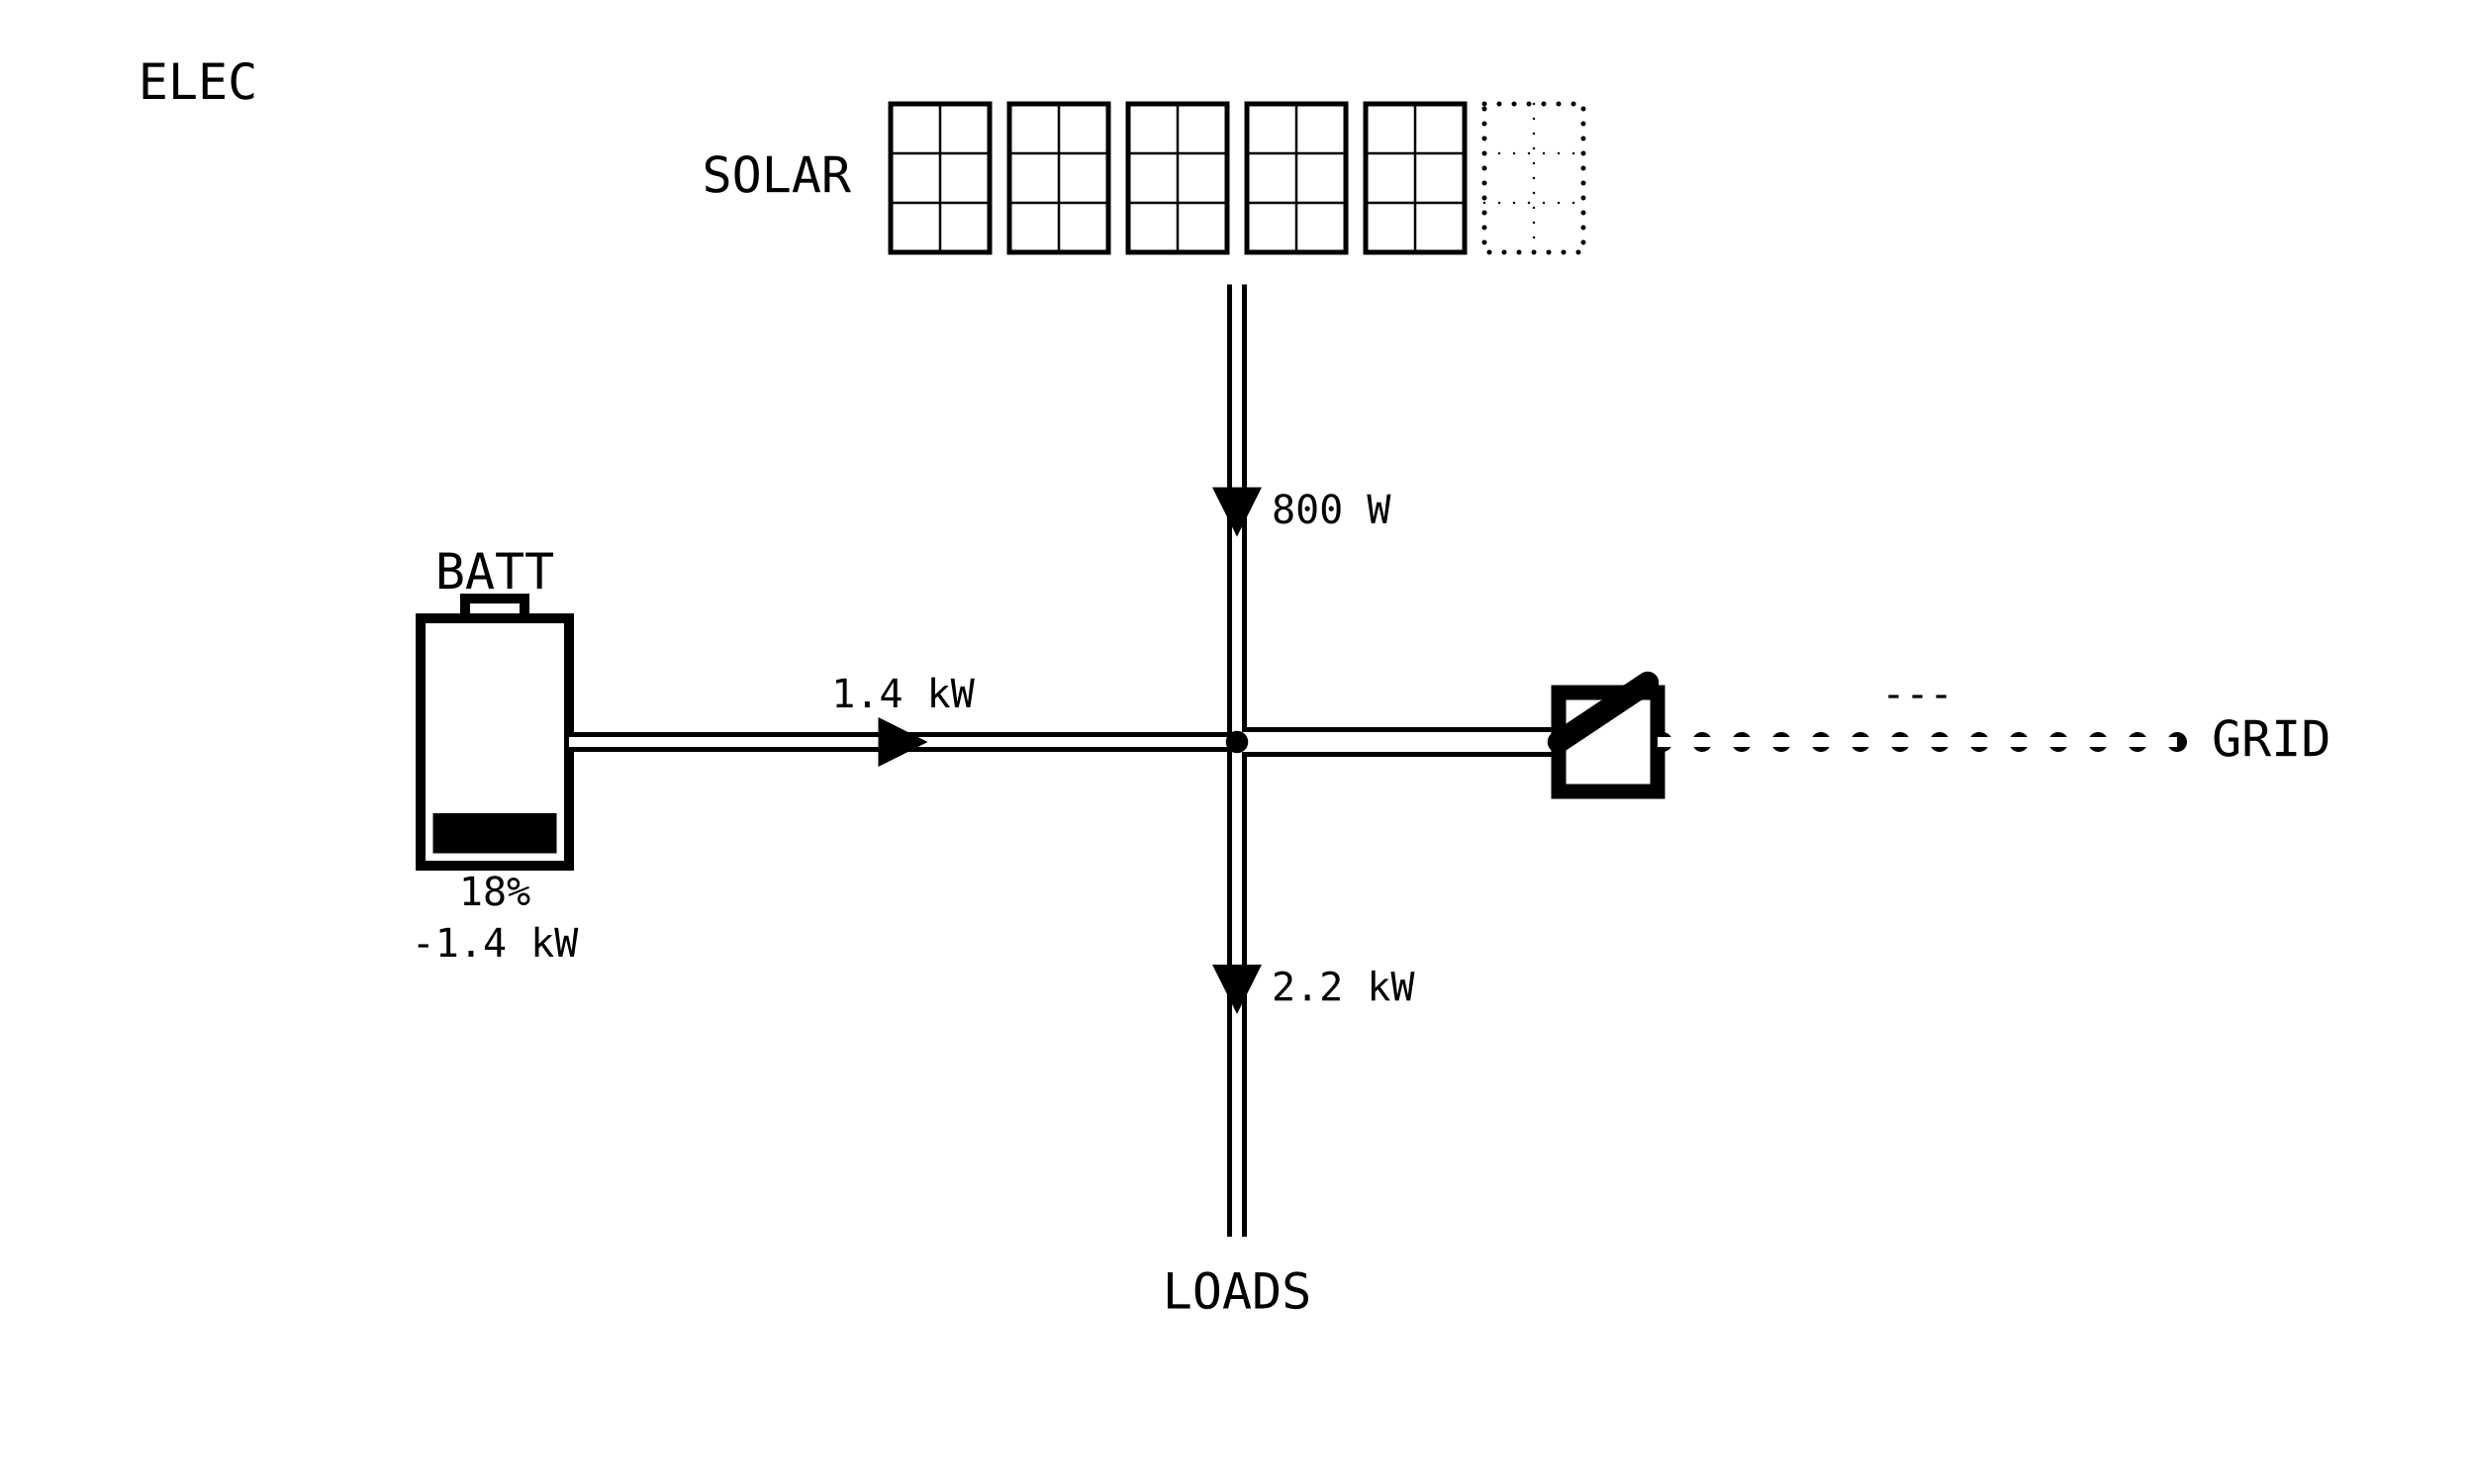
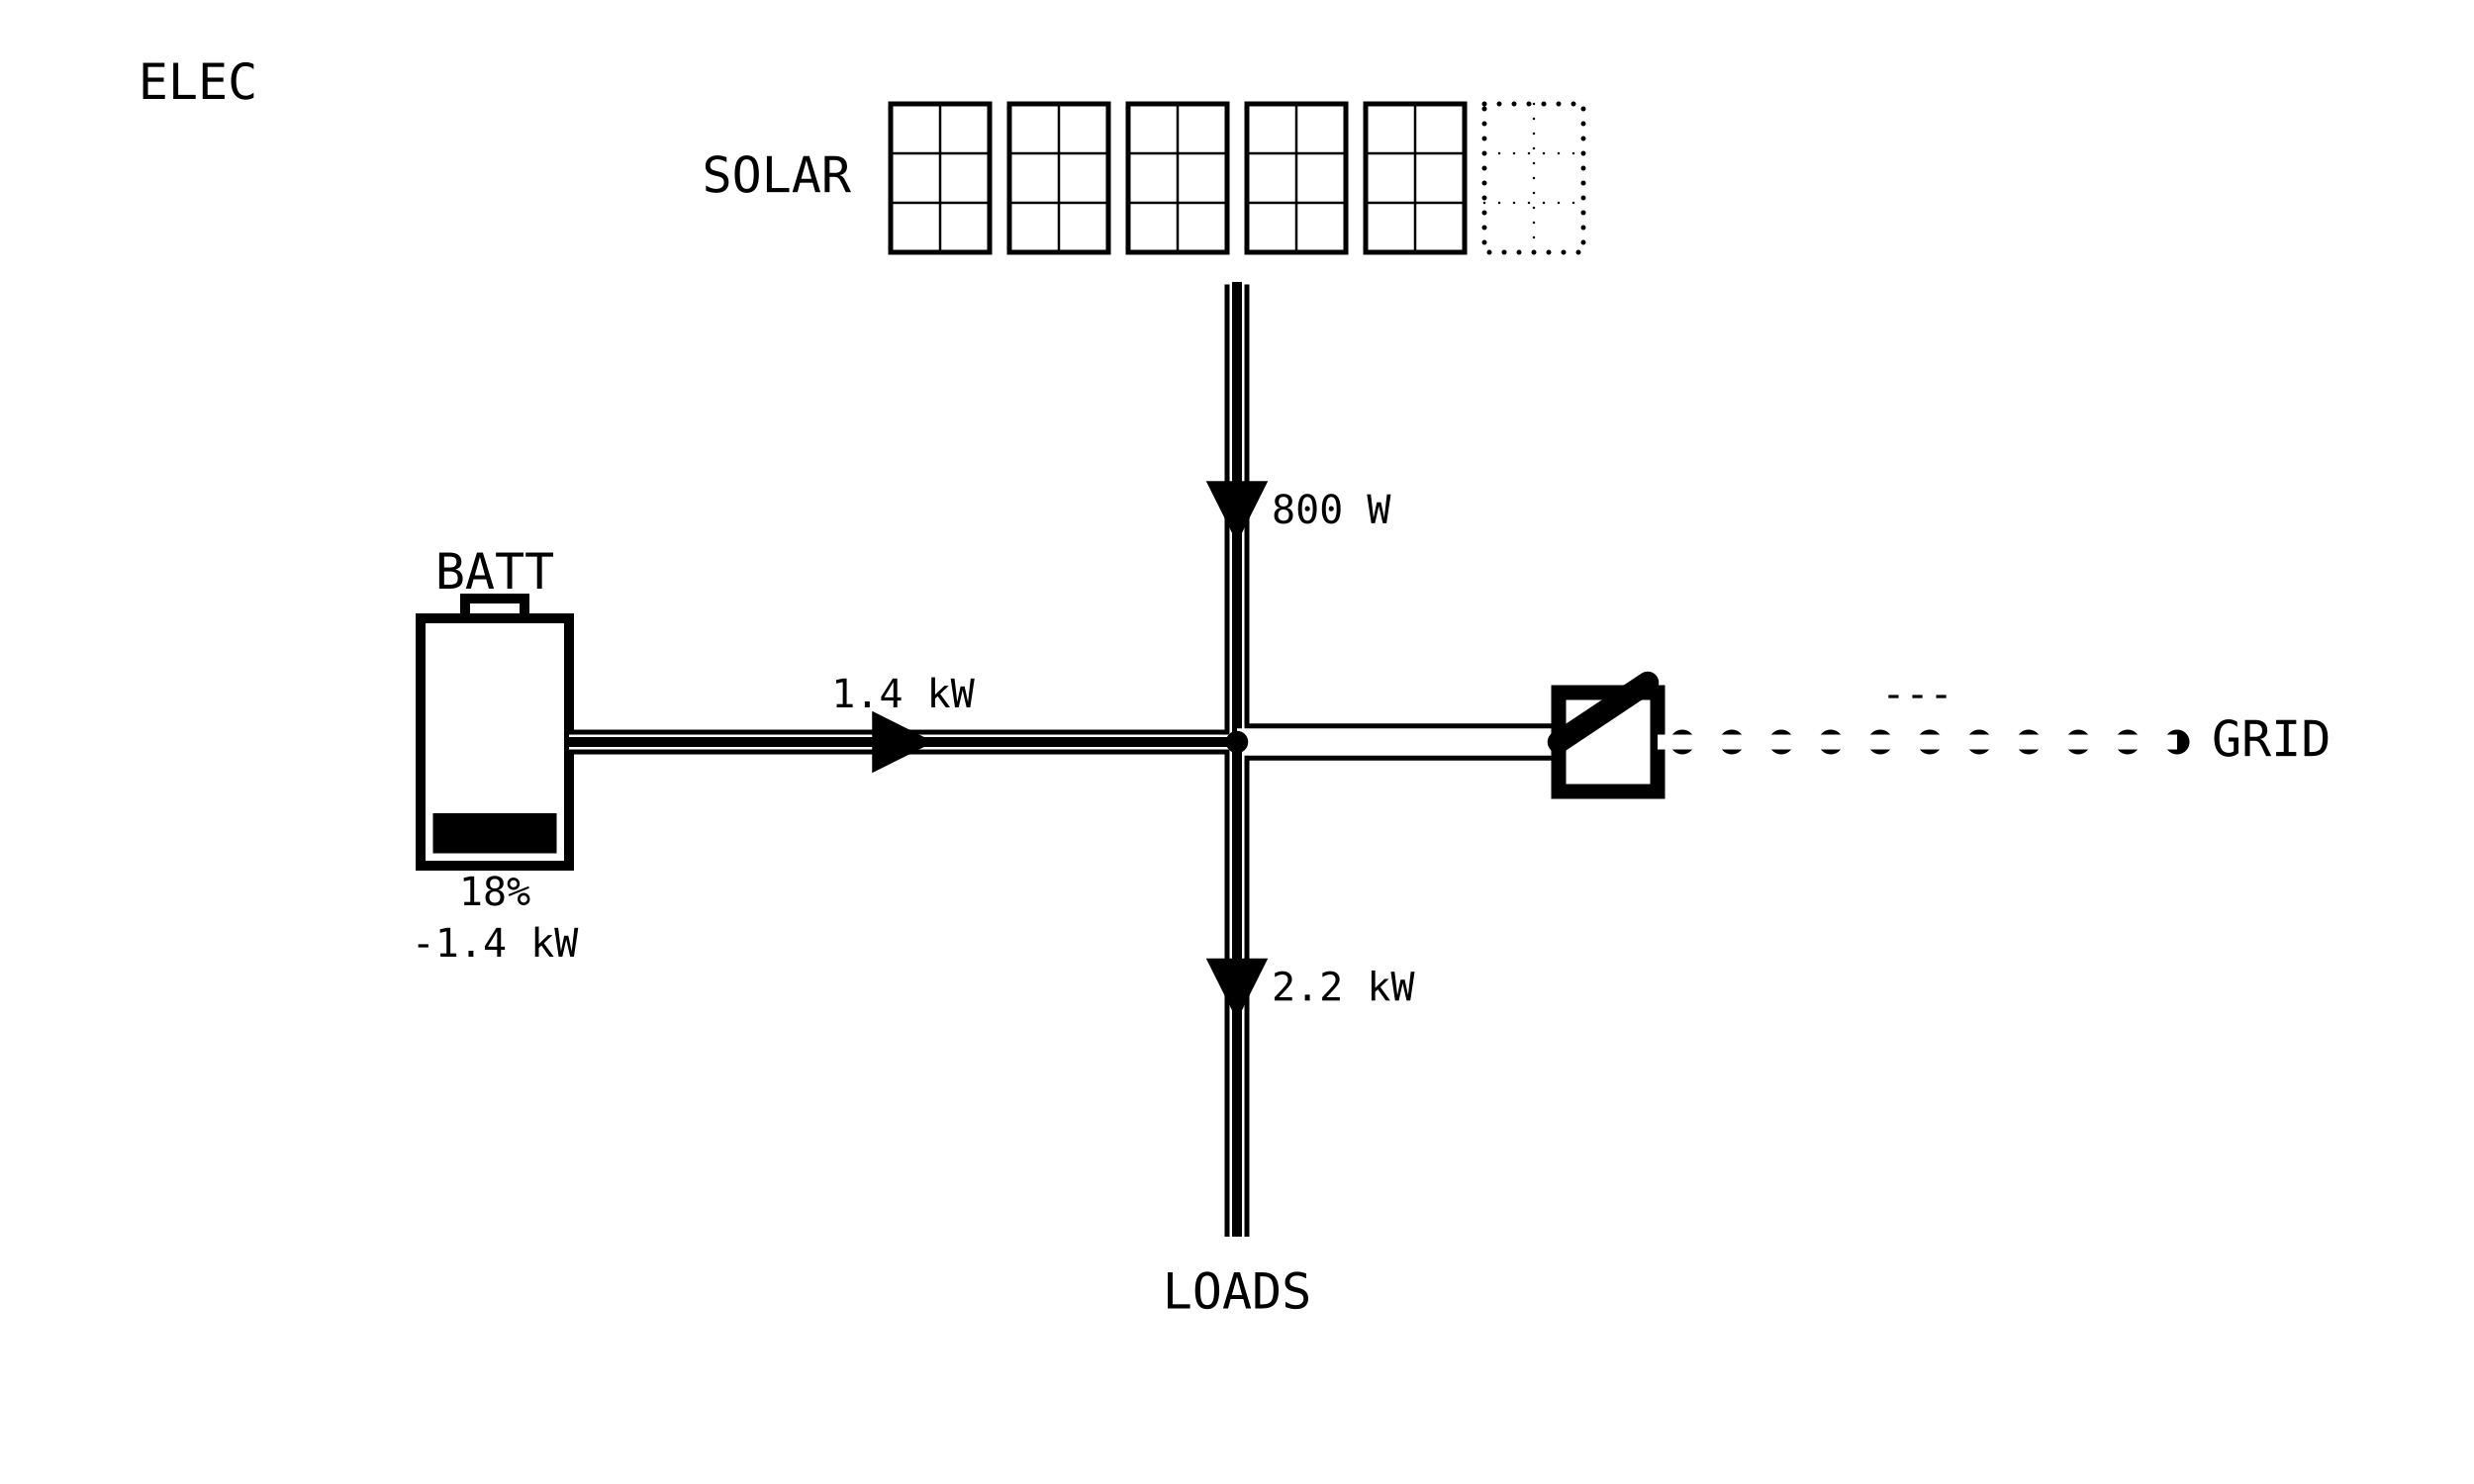
<svg xmlns="http://www.w3.org/2000/svg" viewBox="0 0 1000 600" width="1280" height="768" data-page="electrical" data-theme="eink_mono">
  <rect x="0" y="0" width="1000" height="600" fill="#ffffff" />
  <g id="casings">
    <g data-for="solar">
-       <polyline points="500,114 500,300" fill="none" stroke="#000000" stroke-width="8" stroke-linejoin="round" />
+       <polyline points="500,114 500,300" fill="none" stroke="#000000" stroke-width="10" stroke-linejoin="round" />
    </g>
    <g data-for="battery_feed">
-       <polyline points="500,300 230,300" fill="none" stroke="#000000" stroke-width="8" stroke-linejoin="round" />
+       <polyline points="500,300 230,300" fill="none" stroke="#000000" stroke-width="10" stroke-linejoin="round" />
    </g>
    <g data-for="bus_tie">
-       <polyline points="500,300 630,300" fill="none" stroke="#000000" stroke-width="12" stroke-linejoin="round" />
+       <polyline points="500,300 630,300" fill="none" stroke="#000000" stroke-width="15" stroke-linejoin="round" />
    </g>
    <g data-for="grid">
-       <polyline points="880,300 670,300" fill="none" stroke="#000000" stroke-width="8" stroke-dasharray="0 16" stroke-linecap="round" stroke-linejoin="round" />
+       <polyline points="880,300 670,300" fill="none" stroke="#000000" stroke-width="10" stroke-dasharray="0 20" stroke-linecap="round" stroke-linejoin="round" />
    </g>
    <g data-for="loads">
-       <polyline points="500,300 500,500" fill="none" stroke="#000000" stroke-width="8" stroke-linejoin="round" />
+       <polyline points="500,300 500,500" fill="none" stroke="#000000" stroke-width="10" stroke-linejoin="round" />
    </g>
  </g>
  <g id="title">
    <text x="80" y="40" text-anchor="middle" font-family="DejaVu Sans Mono, monospace" font-size="20" fill="#000000">ELEC</text>
  </g>
  <g id="array">
    <rect x="348" y="30" width="304" height="84" fill="none" stroke="#ffffff" stroke-width="2" />
    <g id="array.p1">
      <rect x="360" y="42" width="40" height="60" fill="none" stroke="#000000" stroke-width="2" />
      <line x1="360" y1="62" x2="400" y2="62" stroke="#000000" stroke-width="1" />
      <line x1="360" y1="82" x2="400" y2="82" stroke="#000000" stroke-width="1" />
      <line x1="380" y1="42" x2="380" y2="102" stroke="#000000" stroke-width="1" />
    </g>
    <g id="array.p2">
      <rect x="408" y="42" width="40" height="60" fill="none" stroke="#000000" stroke-width="2" />
      <line x1="408" y1="62" x2="448" y2="62" stroke="#000000" stroke-width="1" />
      <line x1="408" y1="82" x2="448" y2="82" stroke="#000000" stroke-width="1" />
      <line x1="428" y1="42" x2="428" y2="102" stroke="#000000" stroke-width="1" />
    </g>
    <g id="array.p3">
      <rect x="456" y="42" width="40" height="60" fill="none" stroke="#000000" stroke-width="2" />
      <line x1="456" y1="62" x2="496" y2="62" stroke="#000000" stroke-width="1" />
      <line x1="456" y1="82" x2="496" y2="82" stroke="#000000" stroke-width="1" />
      <line x1="476" y1="42" x2="476" y2="102" stroke="#000000" stroke-width="1" />
    </g>
    <g id="array.p4">
      <rect x="504" y="42" width="40" height="60" fill="none" stroke="#000000" stroke-width="2" />
      <line x1="504" y1="62" x2="544" y2="62" stroke="#000000" stroke-width="1" />
      <line x1="504" y1="82" x2="544" y2="82" stroke="#000000" stroke-width="1" />
      <line x1="524" y1="42" x2="524" y2="102" stroke="#000000" stroke-width="1" />
    </g>
    <g id="array.p5">
      <rect x="552" y="42" width="40" height="60" fill="none" stroke="#000000" stroke-width="2" />
      <line x1="552" y1="62" x2="592" y2="62" stroke="#000000" stroke-width="1" />
      <line x1="552" y1="82" x2="592" y2="82" stroke="#000000" stroke-width="1" />
      <line x1="572" y1="42" x2="572" y2="102" stroke="#000000" stroke-width="1" />
    </g>
    <g id="array.p6">
      <rect x="600" y="42" width="40" height="60" fill="none" stroke="#000000" stroke-width="2" stroke-dasharray="0 6" stroke-linecap="round" />
      <line x1="600" y1="62" x2="640" y2="62" stroke="#000000" stroke-width="1" stroke-dasharray="0 6" stroke-linecap="round" />
      <line x1="600" y1="82" x2="640" y2="82" stroke="#000000" stroke-width="1" stroke-dasharray="0 6" stroke-linecap="round" />
      <line x1="620" y1="42" x2="620" y2="102" stroke="#000000" stroke-width="1" stroke-dasharray="0 6" stroke-linecap="round" />
    </g>
    <text x="344" y="72" text-anchor="end" dominant-baseline="middle" font-family="DejaVu Sans Mono, monospace" font-size="20" fill="#000000">SOLAR</text>
  </g>
  <g id="solar">
-     <polyline points="500,114 500,300" fill="none" stroke="#ffffff" stroke-width="4" stroke-linejoin="round" />
-     <polygon points="500,217 490,197 510,197" fill="#000000" />
+     <polyline points="500,114 500,300" fill="none" stroke="#ffffff" stroke-width="6" stroke-linejoin="round" />
+     <polyline points="500,114 500,300" fill="none" stroke="#000000" stroke-width="4" stroke-linejoin="round" />
+     <polygon points="500,219.5 487.5,194.5 512.5,194.5" fill="#000000" />
    <text x="514" y="207" text-anchor="start" dominant-baseline="middle" font-family="DejaVu Sans Mono, monospace" font-size="16" fill="#000000">800 W</text>
  </g>
  <g id="battery">
    <rect x="170" y="250" width="60" height="100" fill="none" stroke="#000000" stroke-width="4" />
    <rect x="188" y="242" width="24" height="8" fill="none" stroke="#000000" stroke-width="4" />
    <rect x="175" y="328.8" width="50" height="16.2" fill="#000000" />
    <text x="200" y="238" text-anchor="middle" font-family="DejaVu Sans Mono, monospace" font-size="20" fill="#000000">BATT</text>
    <text x="200" y="366" text-anchor="middle" font-family="DejaVu Sans Mono, monospace" font-size="16" fill="#000000">18%</text>
    <text x="200" y="386.8" text-anchor="middle" font-family="DejaVu Sans Mono, monospace" font-size="16" fill="#000000">-1.4 kW</text>
  </g>
  <g id="battery_feed">
-     <polyline points="500,300 230,300" fill="none" stroke="#ffffff" stroke-width="4" stroke-linejoin="round" />
-     <polygon points="375,300 355,310 355,290" fill="#000000" />
+     <polyline points="500,300 230,300" fill="none" stroke="#ffffff" stroke-width="6" stroke-linejoin="round" />
+     <polyline points="500,300 230,300" fill="none" stroke="#000000" stroke-width="4" stroke-linejoin="round" />
+     <polygon points="377.5,300 352.5,312.5 352.5,287.5" fill="#000000" />
    <text x="365" y="286" text-anchor="middle" font-family="DejaVu Sans Mono, monospace" font-size="16" fill="#000000">1.4 kW</text>
  </g>
  <g id="bus_tie">
-     <polyline points="500,300 630,300" fill="none" stroke="#ffffff" stroke-width="8" stroke-linejoin="round" />
+     <polyline points="500,300 630,300" fill="none" stroke="#ffffff" stroke-width="11" stroke-linejoin="round" />
  </g>
  <g id="main_breaker">
    <g>
      <rect x="630" y="280" width="40" height="40" fill="none" stroke="#000000" stroke-width="6" />
      <line x1="630" y1="300" x2="666" y2="276" stroke="#000000" stroke-width="9" stroke-linecap="round" />
    </g>
  </g>
  <g id="grid">
-     <polyline points="880,300 670,300" fill="none" stroke="#ffffff" stroke-width="4" stroke-linejoin="round" />
+     <polyline points="880,300 670,300" fill="none" stroke="#ffffff" stroke-width="6" stroke-linejoin="round" />
    <text x="894" y="300" text-anchor="start" dominant-baseline="middle" font-family="DejaVu Sans Mono, monospace" font-size="20" fill="#000000">GRID</text>
    <text x="775" y="286" text-anchor="middle" font-family="DejaVu Sans Mono, monospace" font-size="16" fill="#000000">---</text>
  </g>
  <g id="loads">
-     <polyline points="500,300 500,500" fill="none" stroke="#ffffff" stroke-width="4" stroke-linejoin="round" />
-     <polygon points="500,410 490,390 510,390" fill="#000000" />
+     <polyline points="500,300 500,500" fill="none" stroke="#ffffff" stroke-width="6" stroke-linejoin="round" />
+     <polyline points="500,300 500,500" fill="none" stroke="#000000" stroke-width="4" stroke-linejoin="round" />
+     <polygon points="500,412.5 487.5,387.5 512.5,387.5" fill="#000000" />
    <text x="500" y="529" text-anchor="middle" font-family="DejaVu Sans Mono, monospace" font-size="20" fill="#000000">LOADS</text>
    <text x="514" y="400" text-anchor="start" dominant-baseline="middle" font-family="DejaVu Sans Mono, monospace" font-size="16" fill="#000000">2.2 kW</text>
  </g>
  <g id="bus">
    <circle cx="500" cy="300" r="4.5" fill="#000000" />
  </g>
</svg>
